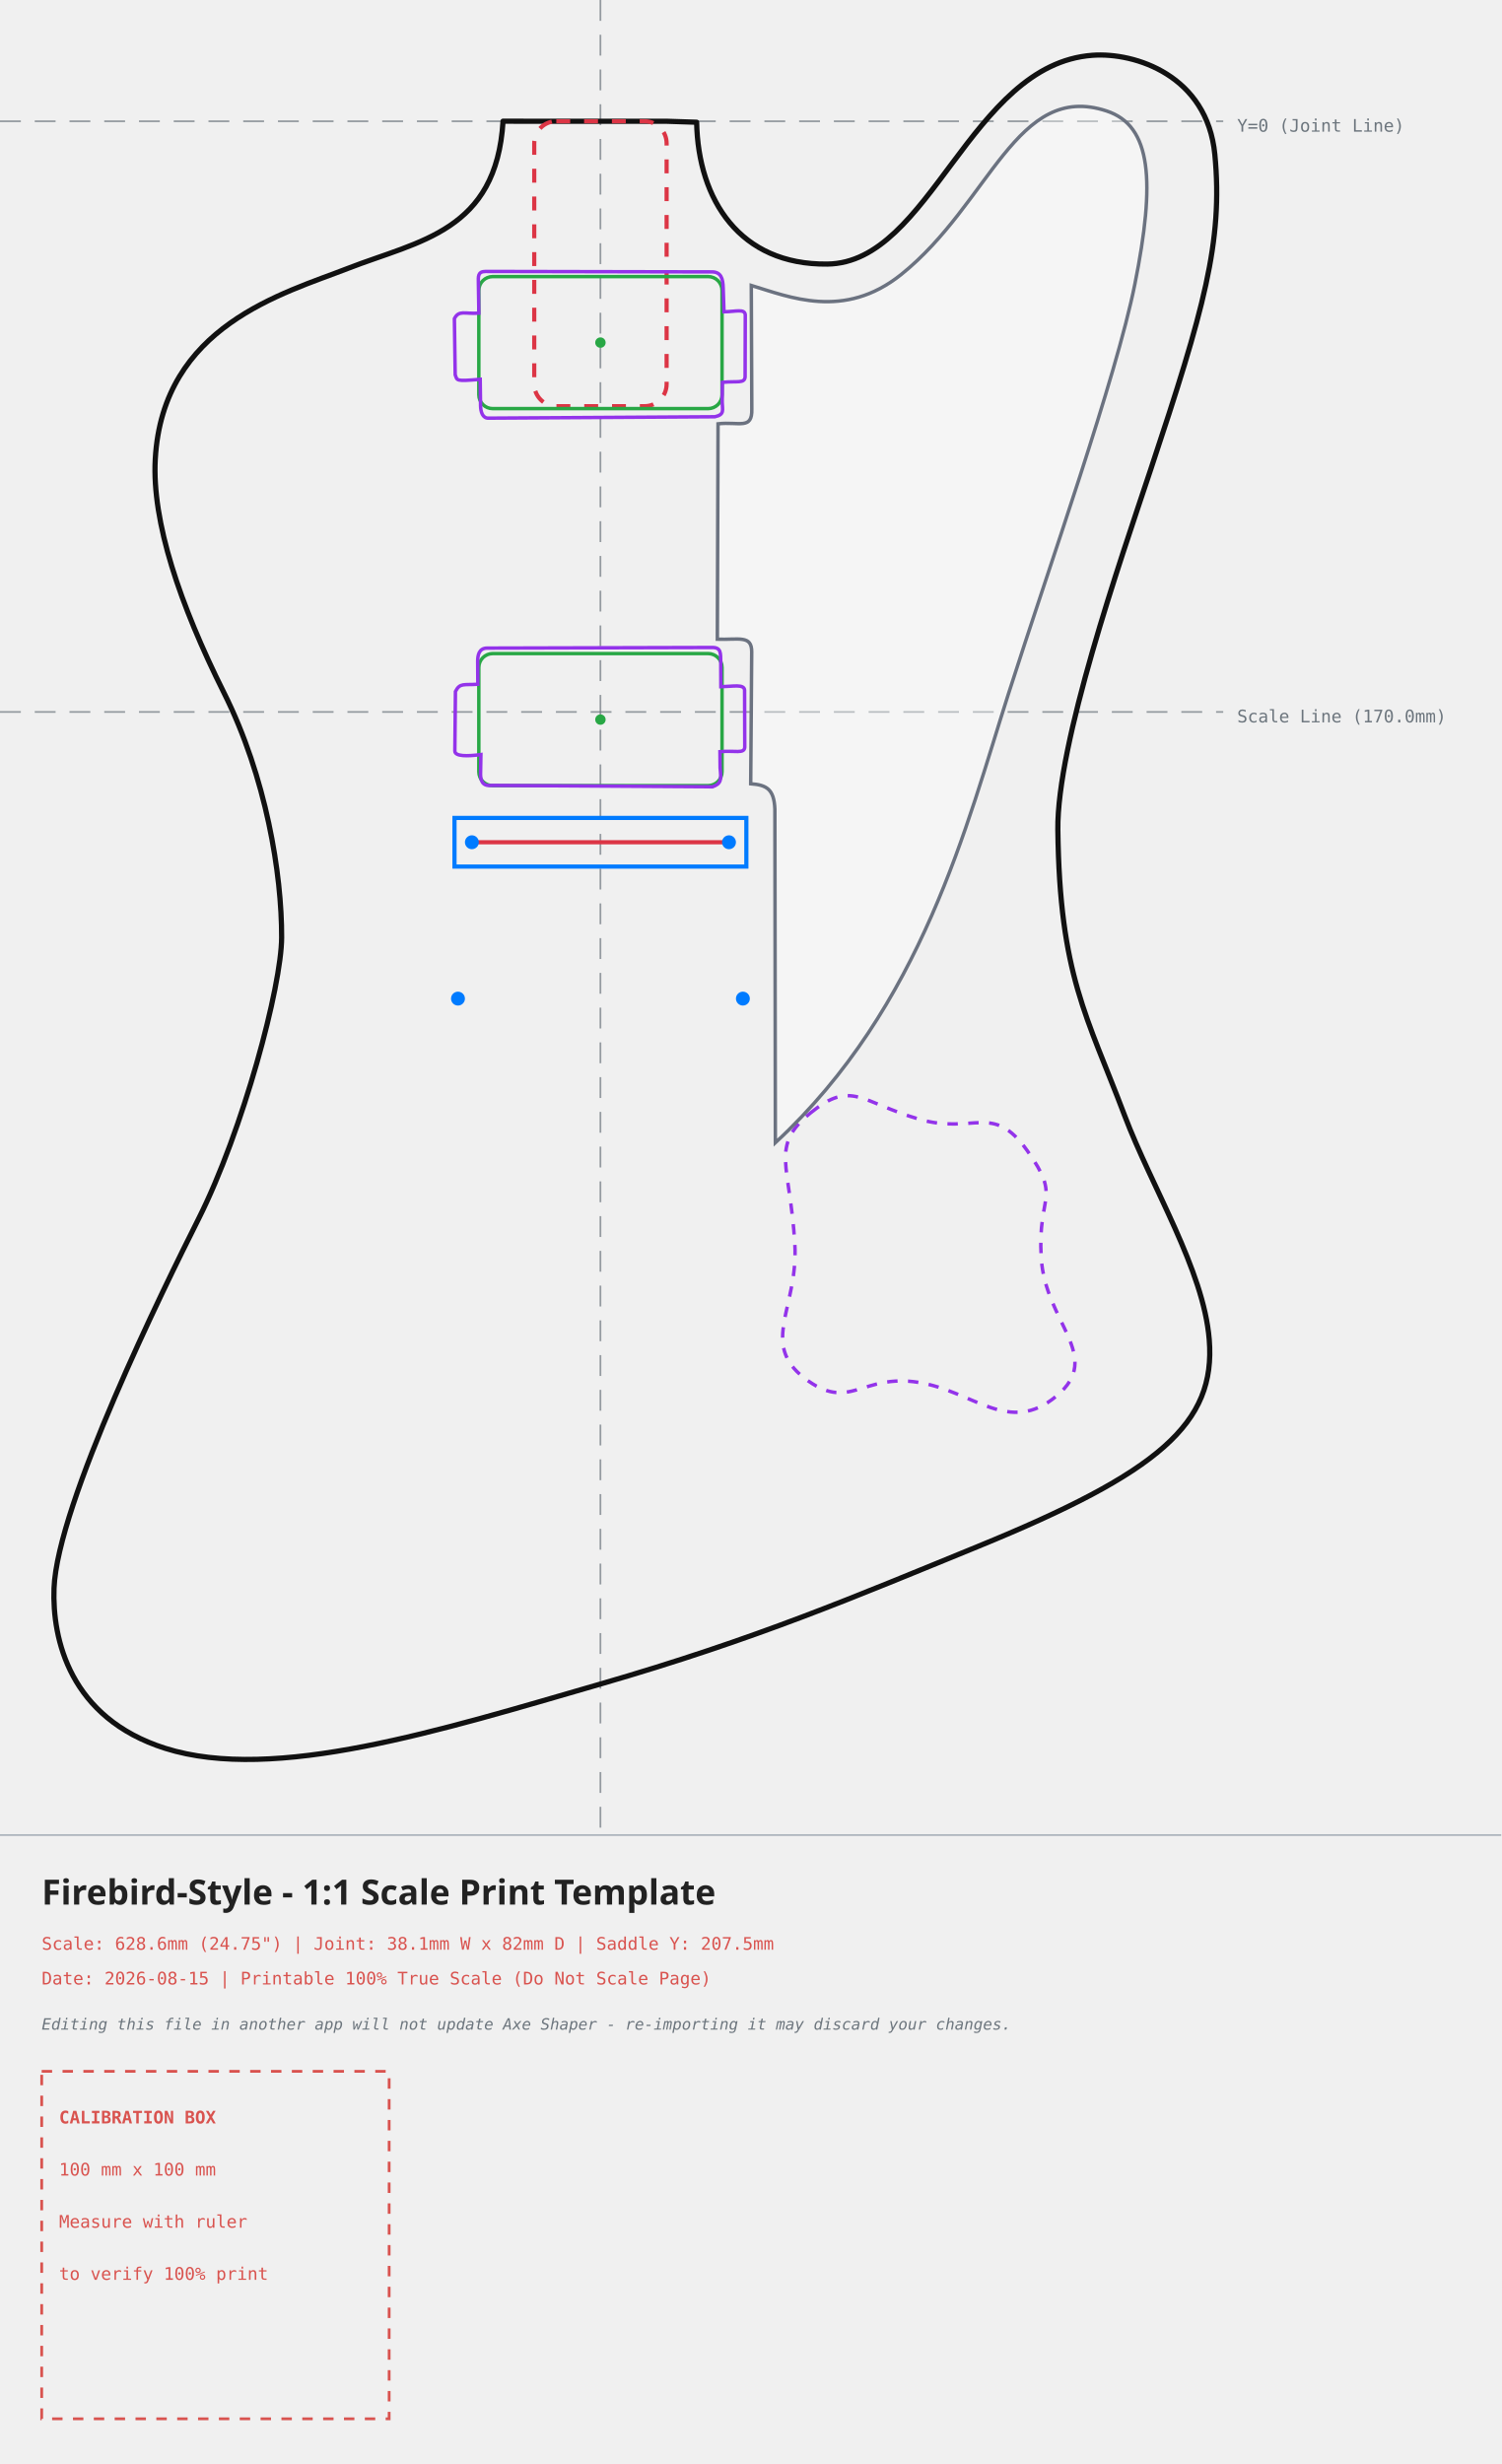
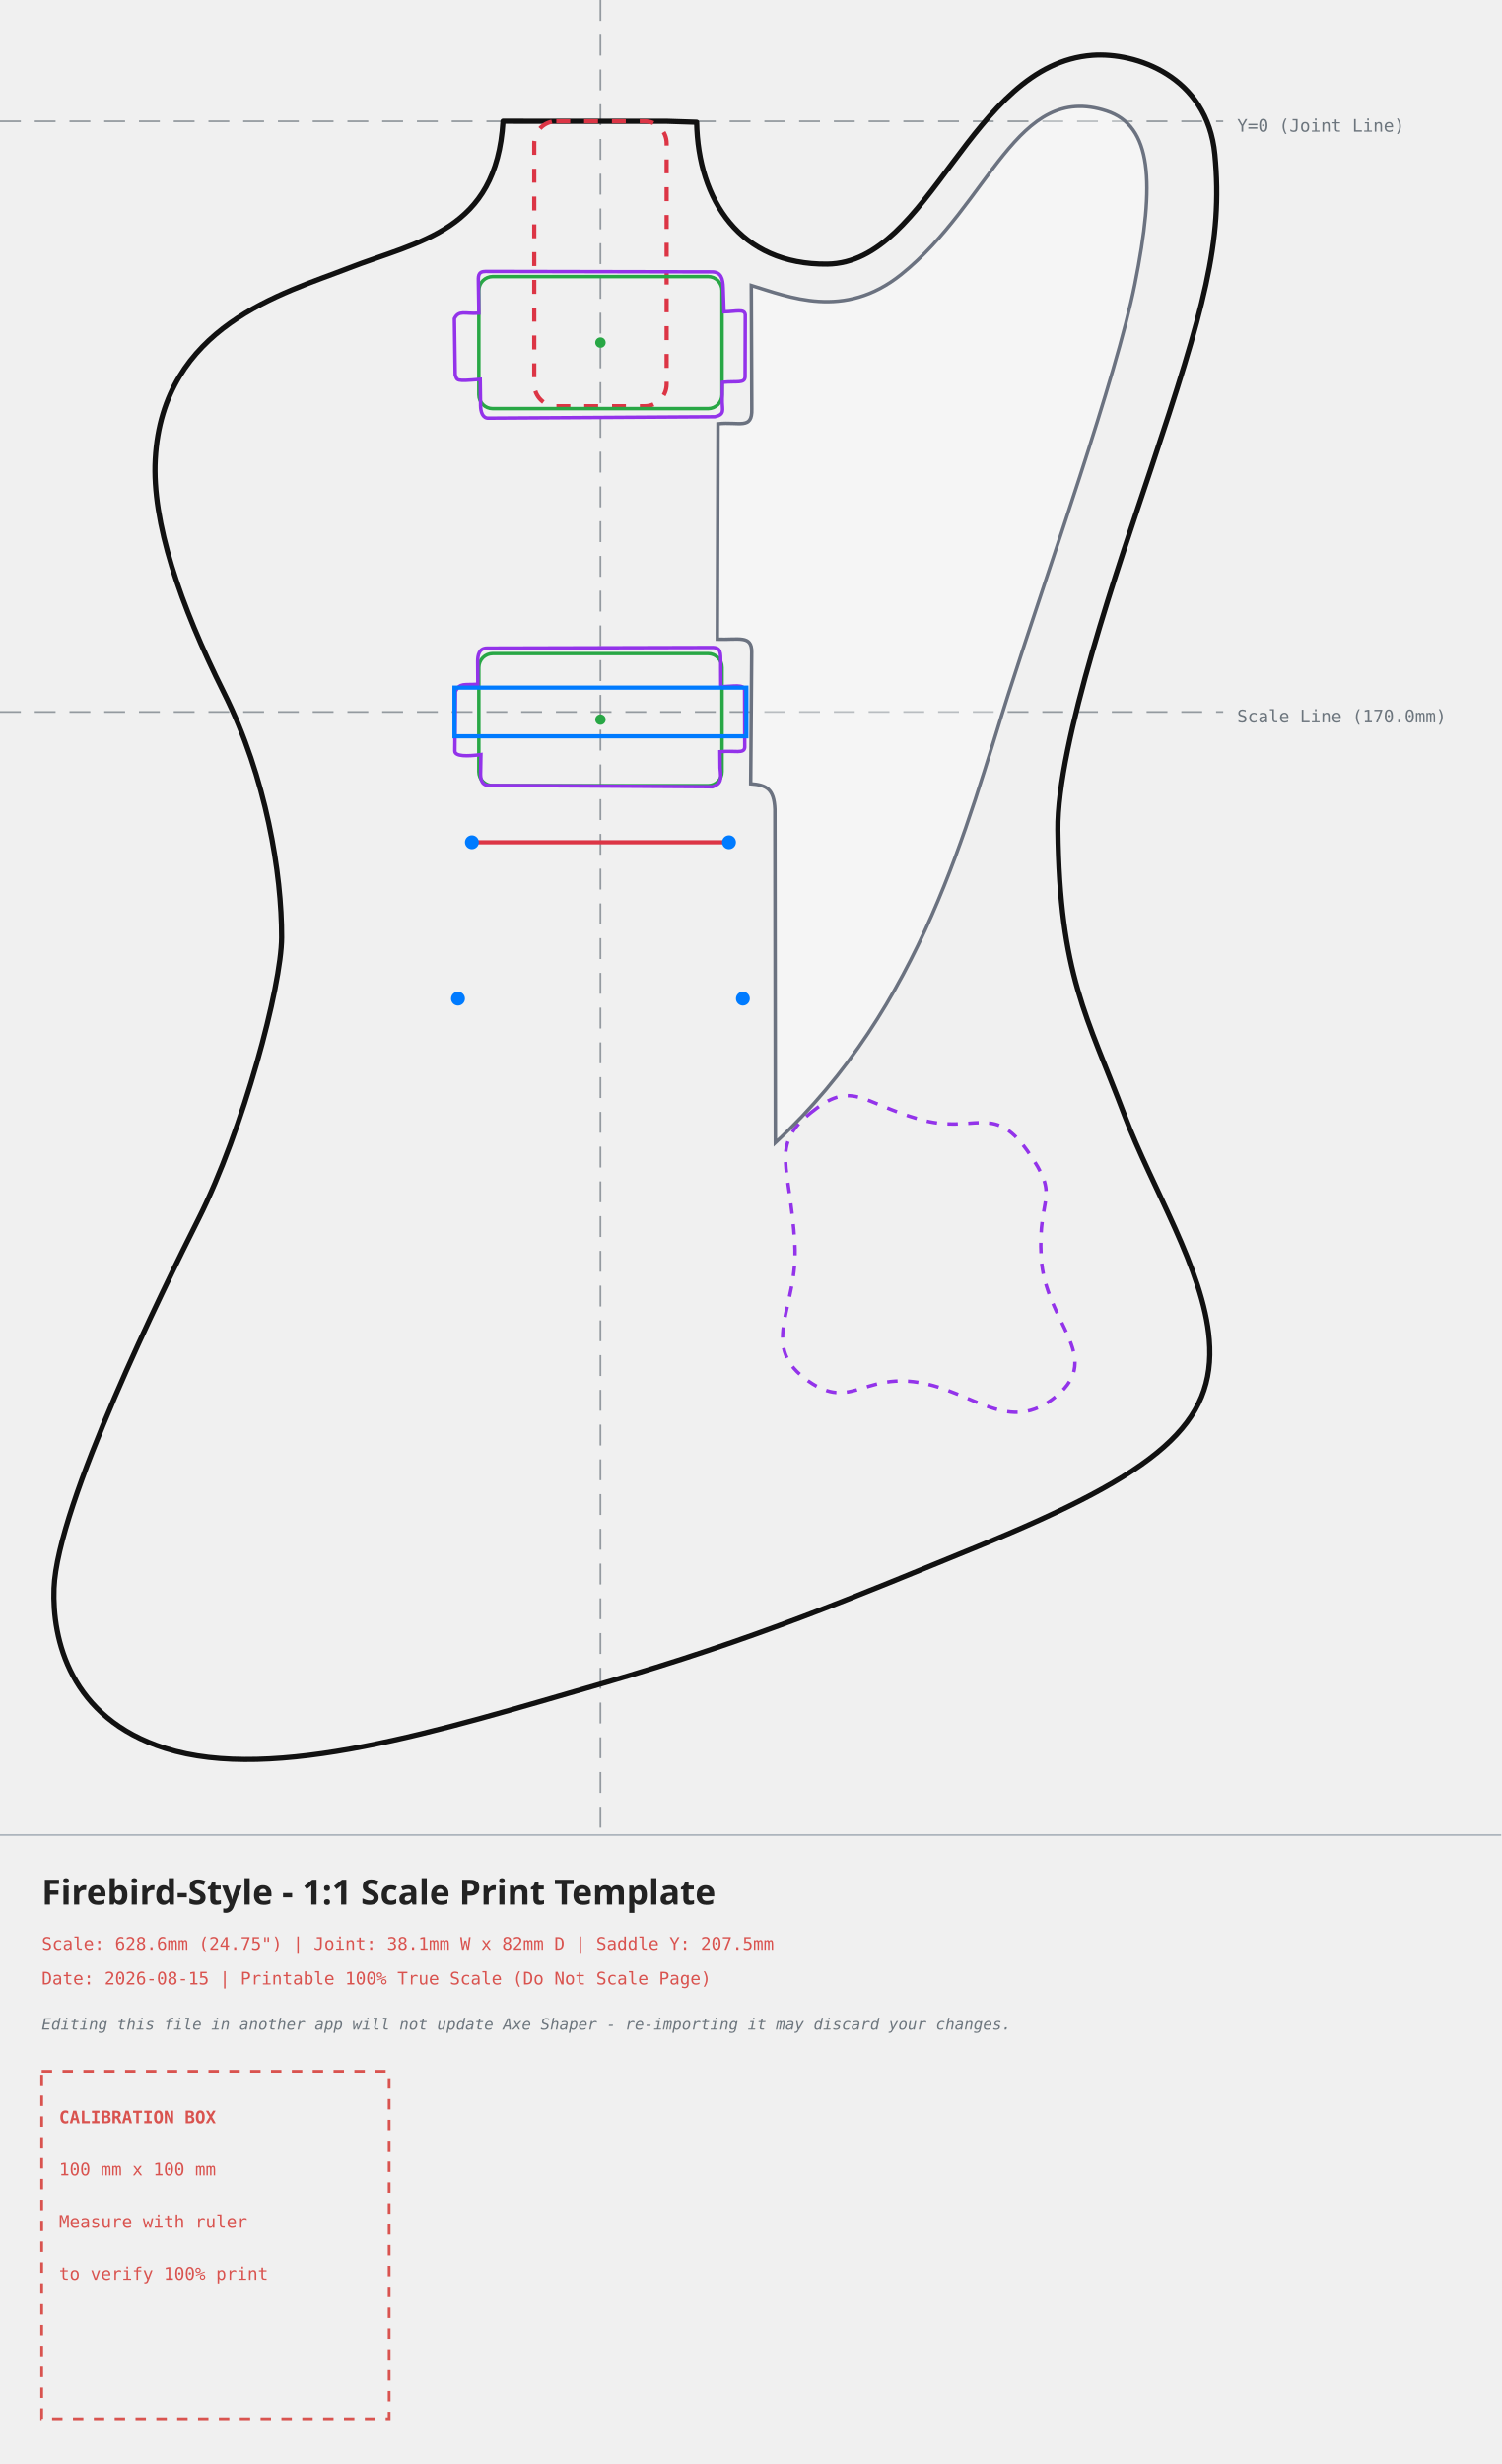
<svg xmlns="http://www.w3.org/2000/svg" width="432.06mm" height="709.14mm" viewBox="-172.81 -34.90 432.06 709.14">
  <style>
    .body-line { fill: none; stroke: #111111; stroke-width: 1.5; stroke-linecap: round; stroke-linejoin: round; }
    .neck-pocket { fill: none; stroke: #dc3545; stroke-width: 1.2; stroke-dasharray: 4,4; }
    .pickup-rout { fill: none; stroke: #28a745; stroke-width: 1.0; }
    .bridge-rout { fill: none; stroke: #007bff; stroke-width: 1.2; }
    .back-route { fill: none; stroke: #9333ea; stroke-width: 1.0; stroke-dasharray: 3,3; }
    .front-route { fill: none; stroke: #9333ea; stroke-width: 1.0; }
    .pickguard { fill: #ffffff; fill-opacity: 0.35; stroke: #6b7280; stroke-width: 1.0; }
    .center-axis { fill: none; stroke: #6c757d; stroke-width: 0.5; stroke-dasharray: 6,4; opacity: 0.7; }
    .calibration-box { fill: none; stroke: #d9534f; stroke-width: 0.8; stroke-dasharray: 3,3; }
    .band-rule { fill: none; stroke: #adb5bd; stroke-width: 0.5; }
    .text-label { font-family: monospace, sans-serif; font-size: 5px; fill: #d9534f; }
    .disclaimer-label { font-family: monospace, sans-serif; font-size: 4.5px; font-style: italic; fill: #6c757d; }
    .axis-label { font-family: monospace, sans-serif; font-size: 5px; fill: #6c757d; }
    .title-label { font-family: sans-serif; font-size: 10px; font-weight: bold; fill: #222222; }
  </style>
  <g>
    <line x1="0" y1="-34.90" x2="0" y2="493.23" class="center-axis" />
    <line x1="-172.81" y1="0" x2="179.25" y2="0" class="center-axis" />
    <text x="183.25" y="3" class="axis-label">Y=0 (Joint Line)</text>
    <line x1="-172.81" y1="170.00" x2="179.25" y2="170.00" class="center-axis" stroke="#007bff" />
    <text x="183.25" y="173.00" class="axis-label" fill="#007bff">Scale Line (170.0mm)</text>
    <path d="M 60.49 285.38 C 72.33 275.76, 74.90 282.30, 91.72 287.20 C 107.52 291.80, 112.86 282.21, 122.85 296.27 C 132.84 310.33, 125.78 308.45, 126.86 327.02 C 127.95 345.79, 144.96 355.40, 131.27 366.87 C 117.58 378.34, 107.44 365.48, 91.50 362.94 C 75.06 360.32, 71.67 371.71, 58.72 361.72 C 45.77 351.73, 57.02 341.31, 55.95 323.10 C 54.61 300.17, 48.65 295.00, 60.49 285.38 Z" class="back-route" />
    <path d="M -19.05 0.00 C -19.05 0.00, -28.03 -0.02, -28.03 -0.02 C -29.94 31.75, -52.23 34.37, -72.70 42.35 C -91.16 49.55, -126.00 58.79, -128.12 97.24 C -129.12 115.25, -121.03 139.10, -108.38 164.42 C -96.17 188.85, -91.70 216.68, -91.75 234.88 C -91.79 248.90, -102.83 290.37, -115.68 315.92 C -125.59 335.63, -156.35 397.99, -157.26 422.22 C -157.81 436.82, -152.70 459.56, -125.28 468.26 C -93.84 478.23, -45.76 462.99, -0.32 449.86 C 45.11 436.73, 73.76 424.42, 108.50 410.23 C 160.85 388.84, 177.18 374.78, 175.22 350.63 C 173.59 330.49, 158.70 306.89, 150.85 286.11 C 140.05 257.50, 132.17 245.85, 131.65 203.97 C 131.34 179.09, 149.42 127.12, 158.43 100.05 C 173.63 54.36, 179.25 34.64, 176.83 9.54 C 174.64 -13.13, 153.93 -19.90, 141.60 -18.99 C 106.30 -16.36, 95.07 40.76, 65.30 41.10 C 40.13 41.39, 28.12 22.65, 27.69 0.28 C 27.69 0.28, 19.05 0.00, 19.05 0.00 C 19.05 0.00, -19.05 0.00, -19.05 0.00 Z" class="body-line" />
    <path d="M 43.42 47.25 C 54.16 50.50, 70.10 57.30, 86.56 44.10 C 112.25 23.50, 119.73 -11.52, 145.69 -2.96 C 158.66 1.31, 159.75 17.26, 153.81 46.89 C 148.36 74.09, 129.26 127.79, 117.39 164.92 C 105.51 202.05, 92.74 254.70, 50.35 293.97 C 50.35 293.97, 50.21 197.97, 50.21 197.97 C 49.97 192.15, 47.80 191.02, 43.25 190.66 C 43.25 190.66, 43.54 152.71, 43.54 152.71 C 43.55 147.80, 39.84 149.27, 33.65 149.07 C 33.65 149.07, 33.85 87.07, 33.85 87.07 C 39.92 86.38, 43.72 88.90, 43.57 82.84 C 43.57 82.84, 43.42 47.25, 43.42 47.25 Z" class="pickguard" style="fill:#ffffff" />
    <rect x="-19.05" y="0" width="38.1" height="82" rx="6.35" ry="6.35" class="neck-pocket" />
    <g transform="translate(0, 63.7) rotate(0)">
      <rect x="-35.00" y="-19.00" width="70" height="38" rx="4" ry="4" class="pickup-rout" />
      <circle cx="0" cy="0" r="1.5" fill="#28a745" />
    </g>
    <g transform="translate(0, 172.2) rotate(0)">
      <rect x="-35.00" y="-19.00" width="70" height="38" rx="4" ry="4" class="pickup-rout" />
      <circle cx="0" cy="0" r="1.5" fill="#28a745" />
    </g>
    <path d="M -33.00 43.22 C -33.00 43.22, 31.78 43.35, 31.78 43.35 C 34.80 43.22, 35.24 45.33, 35.33 47.91 C 35.33 47.91, 35.56 54.84, 35.56 54.84 C 39.17 54.75, 41.49 53.92, 41.69 55.69 C 41.69 55.69, 41.64 73.57, 41.64 73.57 C 41.46 75.53, 39.48 74.73, 35.10 75.13 C 35.10 75.13, 35.05 80.82, 35.05 80.82 C 35.08 83.08, 35.84 84.41, 32.94 85.04 C 32.94 85.04, -32.10 85.44, -32.10 85.44 C -33.99 85.57, -34.46 83.50, -34.50 81.89 C -34.50 81.89, -34.60 74.27, -34.60 74.27 C -41.83 74.89, -41.17 74.63, -41.80 72.95 C -41.80 72.95, -42.03 56.81, -42.03 56.81 C -40.73 54.28, -39.12 55.49, -34.99 55.23 C -34.99 55.23, -35.13 46.48, -35.13 46.48 C -35.14 44.75, -35.40 43.22, -33.00 43.22 Z" class="front-route" />
    <path d="M -32.60 151.62 C -32.60 151.62, 31.88 151.45, 31.88 151.45 C 34.90 151.32, 34.54 153.13, 34.63 155.71 C 34.63 155.71, 34.66 162.74, 34.66 162.74 C 38.27 162.65, 41.29 161.92, 41.49 163.69 C 41.49 163.69, 41.54 180.17, 41.54 180.17 C 41.36 182.13, 38.78 181.03, 34.40 181.43 C 34.40 181.43, 34.45 186.12, 34.45 186.12 C 34.78 189.48, 34.84 190.61, 32.24 191.54 C 32.24 191.54, -31.30 191.14, -31.30 191.14 C -34.09 191.47, -34.46 189.60, -34.50 187.99 C -34.50 187.99, -34.40 182.27, -34.40 182.27 C -38.33 182.79, -41.87 182.83, -41.90 181.25 C -41.90 181.25, -41.73 164.11, -41.73 164.11 C -40.43 161.58, -39.42 162.29, -35.29 162.03 C -35.29 162.03, -35.33 155.48, -35.33 155.48 C -35.34 153.75, -35.00 151.62, -32.60 151.62 Z" class="front-route" />
    <g transform="translate(0, 207.50)">
-       <rect x="-42.00" y="-7.00" width="84" height="14" class="bridge-rout" />
+       <rect x="-42.00" y="-44.50" width="84" height="14" class="bridge-rout" />
      <line x1="-37.00" y1="0" x2="37.00" y2="0" stroke="#dc3545" stroke-width="1.2" />
      <circle cx="-37" cy="0" r="2" fill="#007bff" />
      <circle cx="37" cy="0" r="2" fill="#007bff" />
      <circle cx="-41" cy="45" r="2" fill="#007bff" />
      <circle cx="41" cy="45" r="2" fill="#007bff" />
    </g>
  </g>
  <g>
    <line x1="-172.81" y1="493.23" x2="259.25" y2="493.23" class="band-rule" />
    <text x="-160.81" y="513.23" class="title-label">Firebird-Style - 1:1 Scale Print Template</text>
    <text x="-160.81" y="526.23" class="text-label">Scale: 628.6mm (24.75") | Joint: 38.1mm W x 82mm D | Saddle Y: 207.5mm</text>
    <text x="-160.81" y="536.23" class="text-label">Date: 2026-08-15 | Printable 100% True Scale (Do Not Scale Page)</text>
    <text x="-160.81" y="549.23" class="disclaimer-label">Editing this file in another app will not update Axe Shaper - re-importing it may discard your changes.</text>
    <g transform="translate(-160.81, 561.23)">
      <rect x="0" y="0" width="100" height="100" class="calibration-box" />
      <text x="5" y="15" class="text-label" font-weight="bold">CALIBRATION BOX</text>
      <text x="5" y="30" class="text-label">100 mm x 100 mm</text>
      <text x="5" y="45" class="text-label">Measure with ruler</text>
      <text x="5" y="60" class="text-label">to verify 100% print</text>
    </g>
  </g>
</svg>
